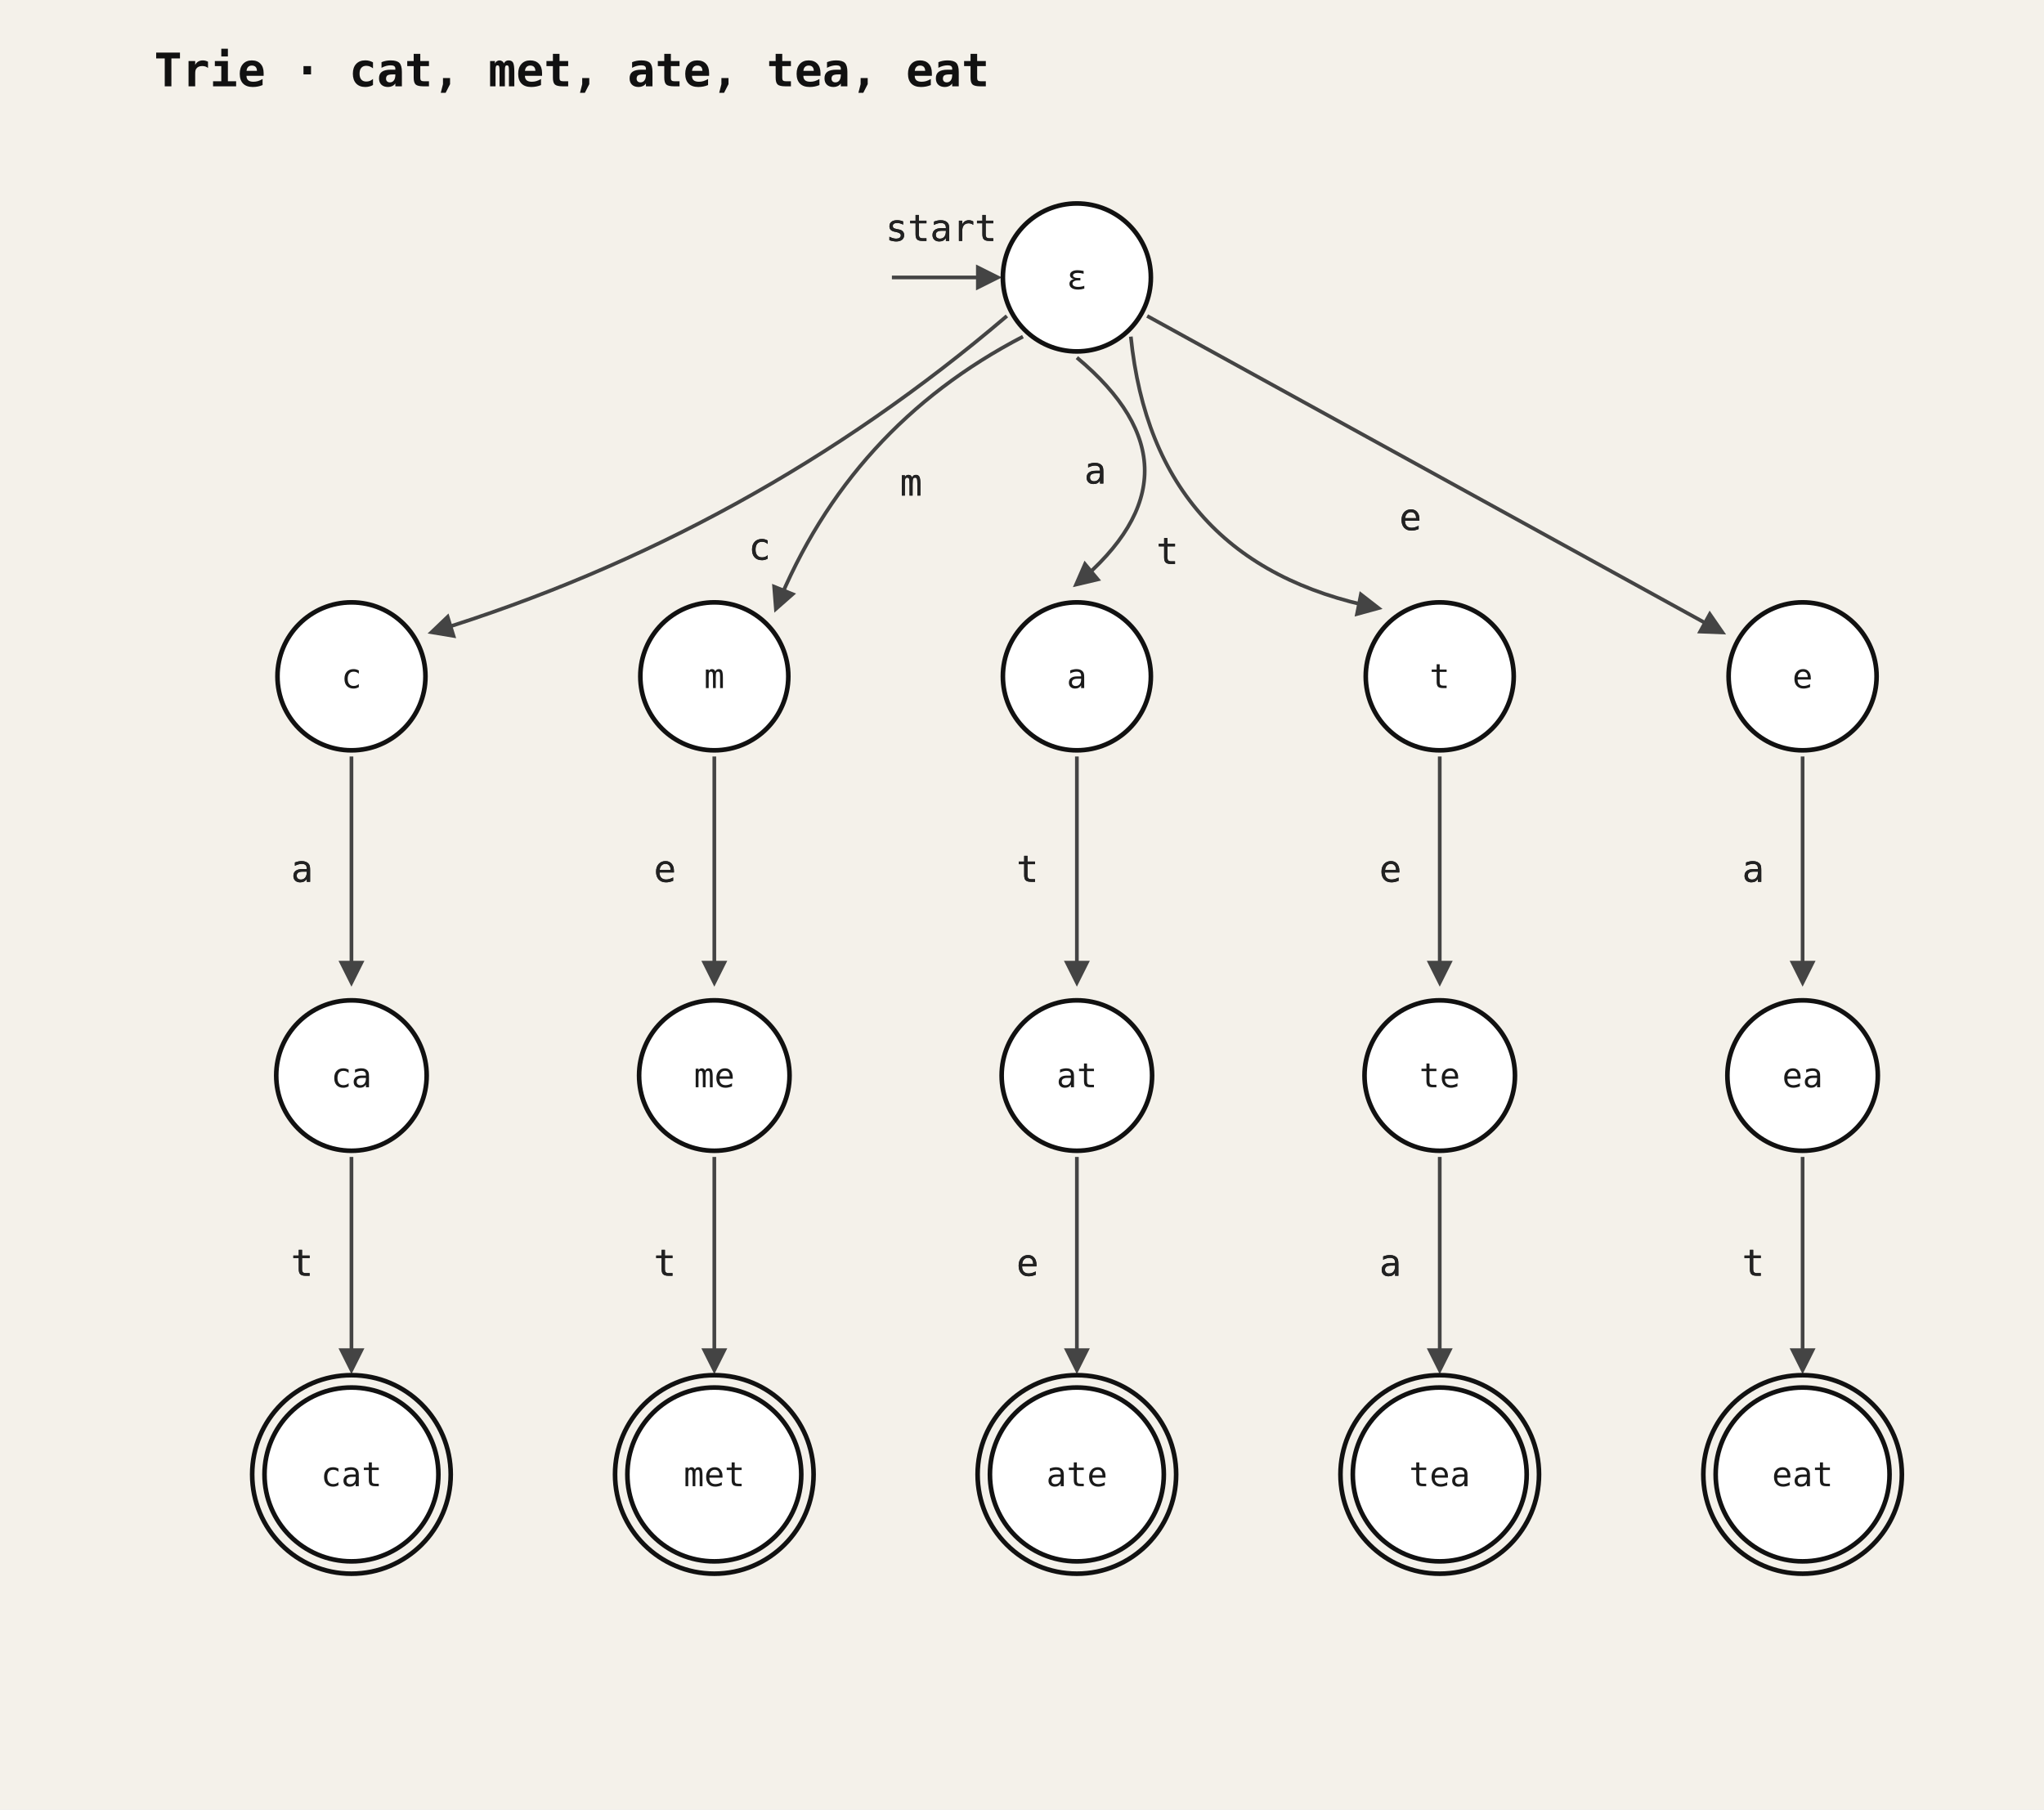
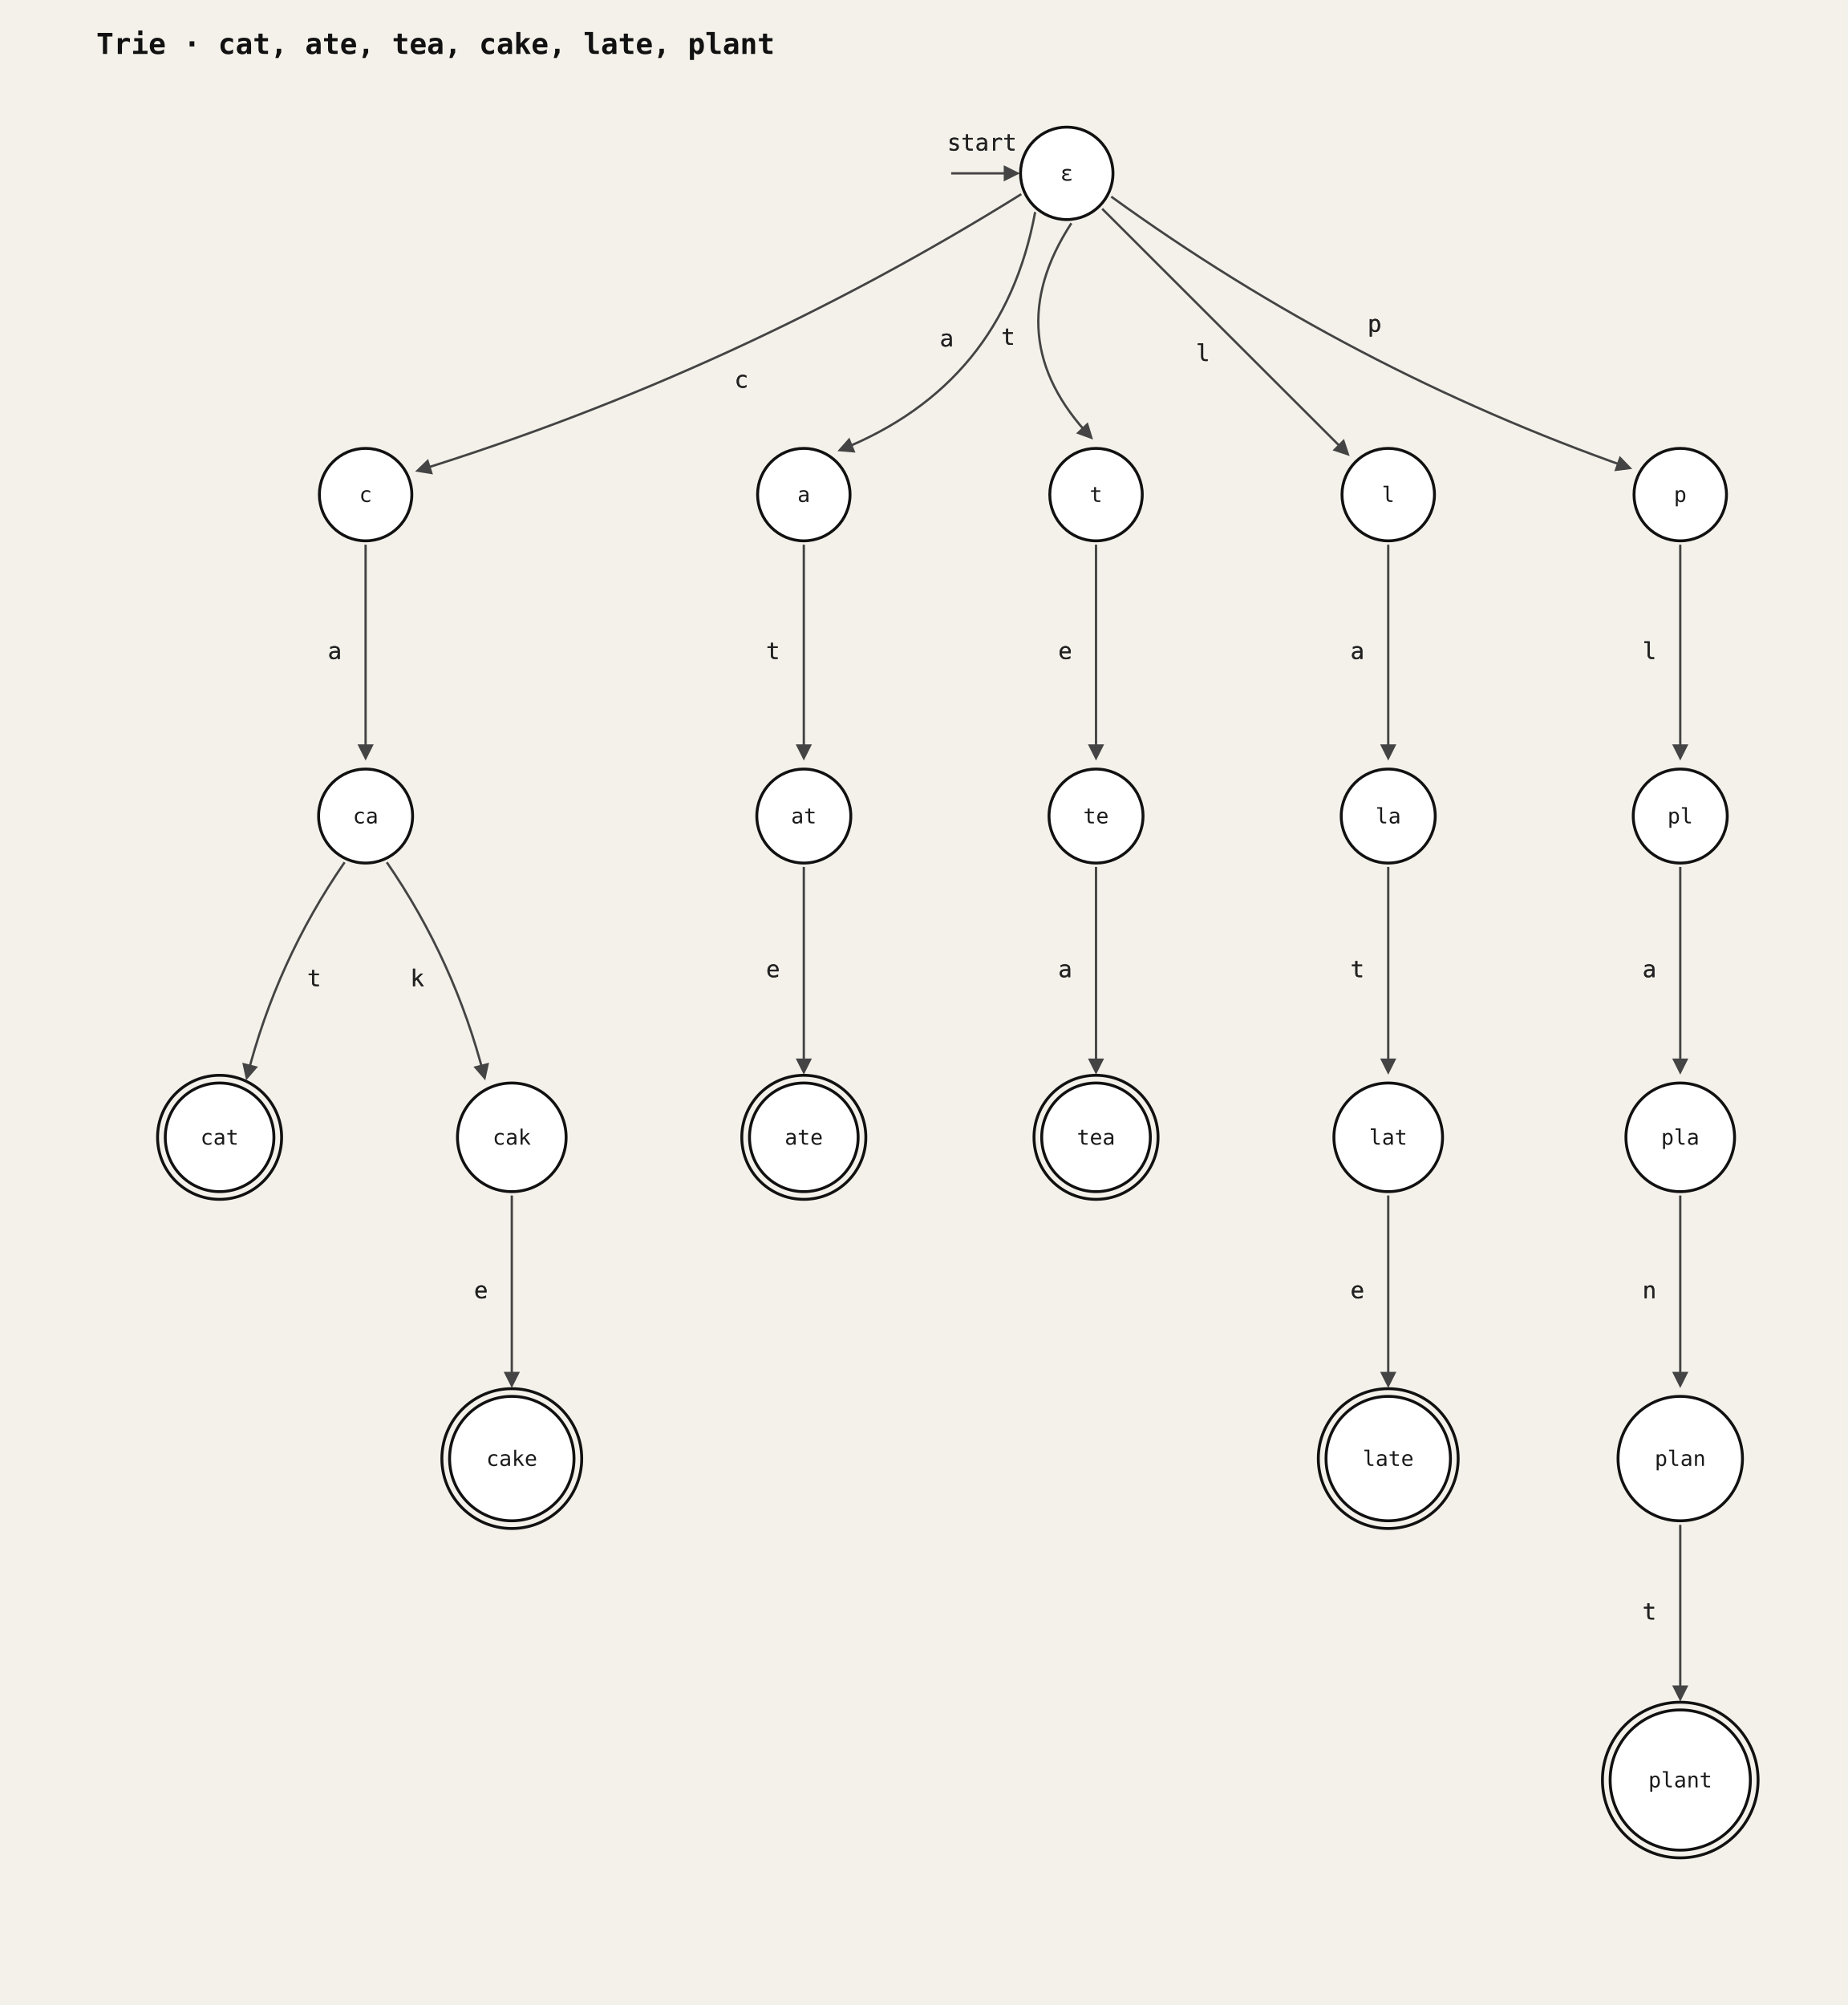
- <svg xmlns="http://www.w3.org/2000/svg" width="663" height="587" viewBox="0 0 663 587">
+ <svg xmlns="http://www.w3.org/2000/svg" width="959" height="1041" viewBox="0 0 959 1041">
  <style>text { font-family: ui-monospace, Consolas, monospace; font-size: 13px; fill: #111; }.edge-label { font-size: 12px; fill: #222; }.state-label { font-size: 11px; fill: #1a1a1a; }.title { font-size: 15px; font-weight: 600; fill: #111; }</style>
-   <rect x="0" y="0" width="663" height="587" fill="#f4f1ea" />
-   <text x="50" y="28" class="title">Trie · cat, met, ate, tea, eat</text>
+   <rect x="0" y="0" width="959" height="1041" fill="#f4f1ea" />
+   <text x="50" y="28" class="title">Trie · cat, ate, tea, cake, late, plant</text>
  <defs>
    <marker id="arrow" viewBox="0 0 10 10" refX="8" refY="5" markerWidth="7" markerHeight="7" orient="auto-start-reverse">
      <path d="M 0 0 L 10 5 L 0 10 z" fill="#444" />
    </marker>
  </defs>
-   <path d="M 349.3 116.0 Q 393.3 152.7 349.3 189.4" fill="none" stroke="#444" stroke-width="1.2" marker-end="url(#arrow)" />
-   <path d="M 326.6 102.5 Q 244.0 173.0 140.3 205.0" fill="none" stroke="#444" stroke-width="1.2" marker-end="url(#arrow)" />
-   <path d="M 372.1 102.5 L 558.4 205.0" fill="none" stroke="#444" stroke-width="1.2" marker-end="url(#arrow)" />
-   <path d="M 331.8 109.2 Q 275.6 138.4 251.8 197.2" fill="none" stroke="#444" stroke-width="1.2" marker-end="url(#arrow)" />
-   <path d="M 366.8 109.2 Q 374.3 182.8 446.8 197.2" fill="none" stroke="#444" stroke-width="1.2" marker-end="url(#arrow)" />
-   <path d="M 349.3 245.4 L 349.3 318.4" fill="none" stroke="#444" stroke-width="1.2" marker-end="url(#arrow)" />
-   <path d="M 114.0 245.4 L 114.0 318.4" fill="none" stroke="#444" stroke-width="1.2" marker-end="url(#arrow)" />
-   <path d="M 584.7 245.4 L 584.7 318.4" fill="none" stroke="#444" stroke-width="1.2" marker-end="url(#arrow)" />
-   <path d="M 231.7 245.4 L 231.7 318.4" fill="none" stroke="#444" stroke-width="1.2" marker-end="url(#arrow)" />
-   <path d="M 467.0 245.4 L 467.0 318.4" fill="none" stroke="#444" stroke-width="1.2" marker-end="url(#arrow)" />
-   <path d="M 349.3 375.3 L 349.3 444.1" fill="none" stroke="#444" stroke-width="1.2" marker-end="url(#arrow)" />
-   <path d="M 114.0 375.3 L 114.0 444.1" fill="none" stroke="#444" stroke-width="1.2" marker-end="url(#arrow)" />
-   <path d="M 584.7 375.3 L 584.7 444.1" fill="none" stroke="#444" stroke-width="1.2" marker-end="url(#arrow)" />
-   <path d="M 231.7 375.3 L 231.7 444.1" fill="none" stroke="#444" stroke-width="1.2" marker-end="url(#arrow)" />
-   <path d="M 467.0 375.3 L 467.0 444.1" fill="none" stroke="#444" stroke-width="1.2" marker-end="url(#arrow)" />
-   <line x1="289.3" y1="90.0" x2="323.3" y2="90.0" stroke="#444" stroke-width="1.2" marker-end="url(#arrow)" />
-   <circle cx="349.3" cy="90.0" r="24.0" fill="#ffffff" stroke="#111" stroke-width="1.5" />
-   <text x="349.3" y="90.0" text-anchor="middle" dominant-baseline="central" class="state-label" font-size="10px">ε</text>
-   <circle cx="349.3" cy="219.4" r="24.0" fill="#ffffff" stroke="#111" stroke-width="1.5" />
-   <text x="349.3" y="219.4" text-anchor="middle" dominant-baseline="central" class="state-label" font-size="10px">a</text>
-   <circle cx="114.0" cy="219.4" r="24.0" fill="#ffffff" stroke="#111" stroke-width="1.5" />
-   <text x="114.0" y="219.4" text-anchor="middle" dominant-baseline="central" class="state-label" font-size="10px">c</text>
-   <circle cx="584.7" cy="219.4" r="24.0" fill="#ffffff" stroke="#111" stroke-width="1.5" />
-   <text x="584.7" y="219.4" text-anchor="middle" dominant-baseline="central" class="state-label" font-size="10px">e</text>
-   <circle cx="231.7" cy="219.4" r="24.0" fill="#ffffff" stroke="#111" stroke-width="1.5" />
-   <text x="231.7" y="219.4" text-anchor="middle" dominant-baseline="central" class="state-label" font-size="10px">m</text>
-   <circle cx="467.0" cy="219.4" r="24.0" fill="#ffffff" stroke="#111" stroke-width="1.5" />
-   <text x="467.0" y="219.4" text-anchor="middle" dominant-baseline="central" class="state-label" font-size="10px">t</text>
-   <circle cx="349.3" cy="348.9" r="24.4" fill="#ffffff" stroke="#111" stroke-width="1.5" />
-   <text x="349.3" y="348.9" text-anchor="middle" dominant-baseline="central" class="state-label" font-size="10px">at</text>
-   <circle cx="114.0" cy="348.9" r="24.4" fill="#ffffff" stroke="#111" stroke-width="1.5" />
-   <text x="114.0" y="348.9" text-anchor="middle" dominant-baseline="central" class="state-label" font-size="10px">ca</text>
-   <circle cx="584.7" cy="348.9" r="24.4" fill="#ffffff" stroke="#111" stroke-width="1.5" />
-   <text x="584.7" y="348.9" text-anchor="middle" dominant-baseline="central" class="state-label" font-size="10px">ea</text>
-   <circle cx="231.7" cy="348.9" r="24.4" fill="#ffffff" stroke="#111" stroke-width="1.5" />
-   <text x="231.7" y="348.9" text-anchor="middle" dominant-baseline="central" class="state-label" font-size="10px">me</text>
-   <circle cx="467.0" cy="348.9" r="24.4" fill="#ffffff" stroke="#111" stroke-width="1.5" />
-   <text x="467.0" y="348.9" text-anchor="middle" dominant-baseline="central" class="state-label" font-size="10px">te</text>
-   <circle cx="349.3" cy="478.3" r="32.2" fill="none" stroke="#111" stroke-width="1.5" />
-   <circle cx="349.3" cy="478.3" r="28.2" fill="#ffffff" stroke="#111" stroke-width="1.5" />
-   <text x="349.3" y="478.3" text-anchor="middle" dominant-baseline="central" class="state-label" font-size="10px">ate</text>
-   <circle cx="114.0" cy="478.3" r="32.2" fill="none" stroke="#111" stroke-width="1.5" />
-   <circle cx="114.0" cy="478.3" r="28.2" fill="#ffffff" stroke="#111" stroke-width="1.5" />
-   <text x="114.0" y="478.3" text-anchor="middle" dominant-baseline="central" class="state-label" font-size="10px">cat</text>
-   <circle cx="584.7" cy="478.3" r="32.2" fill="none" stroke="#111" stroke-width="1.5" />
-   <circle cx="584.7" cy="478.3" r="28.2" fill="#ffffff" stroke="#111" stroke-width="1.5" />
-   <text x="584.7" y="478.3" text-anchor="middle" dominant-baseline="central" class="state-label" font-size="10px">eat</text>
-   <circle cx="231.7" cy="478.3" r="32.2" fill="none" stroke="#111" stroke-width="1.5" />
-   <circle cx="231.7" cy="478.3" r="28.2" fill="#ffffff" stroke="#111" stroke-width="1.5" />
-   <text x="231.7" y="478.3" text-anchor="middle" dominant-baseline="central" class="state-label" font-size="10px">met</text>
-   <circle cx="467.0" cy="478.3" r="32.2" fill="none" stroke="#111" stroke-width="1.5" />
-   <circle cx="467.0" cy="478.3" r="28.2" fill="#ffffff" stroke="#111" stroke-width="1.5" />
-   <text x="467.0" y="478.3" text-anchor="middle" dominant-baseline="central" class="state-label" font-size="10px">tea</text>
-   <text x="355.3" y="152.7" text-anchor="middle" dominant-baseline="central" class="edge-label" stroke="#f4f1ea" stroke-width="5" paint-order="stroke">a</text>
-   <text x="355.3" y="152.7" text-anchor="middle" dominant-baseline="central" class="edge-label">a</text>
-   <text x="246.4" y="177.4" text-anchor="middle" dominant-baseline="central" class="edge-label" stroke="#f4f1ea" stroke-width="5" paint-order="stroke">c</text>
-   <text x="246.4" y="177.4" text-anchor="middle" dominant-baseline="central" class="edge-label">c</text>
-   <text x="457.5" y="167.8" text-anchor="middle" dominant-baseline="central" class="edge-label" stroke="#f4f1ea" stroke-width="5" paint-order="stroke">e</text>
-   <text x="457.5" y="167.8" text-anchor="middle" dominant-baseline="central" class="edge-label">e</text>
-   <text x="295.5" y="156.6" text-anchor="middle" dominant-baseline="central" class="edge-label" stroke="#f4f1ea" stroke-width="5" paint-order="stroke">m</text>
-   <text x="295.5" y="156.6" text-anchor="middle" dominant-baseline="central" class="edge-label">m</text>
-   <text x="378.7" y="178.8" text-anchor="middle" dominant-baseline="central" class="edge-label" stroke="#f4f1ea" stroke-width="5" paint-order="stroke">t</text>
-   <text x="378.7" y="178.8" text-anchor="middle" dominant-baseline="central" class="edge-label">t</text>
-   <text x="333.3" y="281.9" text-anchor="middle" dominant-baseline="central" class="edge-label" stroke="#f4f1ea" stroke-width="5" paint-order="stroke">t</text>
-   <text x="333.3" y="281.9" text-anchor="middle" dominant-baseline="central" class="edge-label">t</text>
-   <text x="98.0" y="281.9" text-anchor="middle" dominant-baseline="central" class="edge-label" stroke="#f4f1ea" stroke-width="5" paint-order="stroke">a</text>
-   <text x="98.0" y="281.9" text-anchor="middle" dominant-baseline="central" class="edge-label">a</text>
-   <text x="568.7" y="281.9" text-anchor="middle" dominant-baseline="central" class="edge-label" stroke="#f4f1ea" stroke-width="5" paint-order="stroke">a</text>
-   <text x="568.7" y="281.9" text-anchor="middle" dominant-baseline="central" class="edge-label">a</text>
-   <text x="215.7" y="281.9" text-anchor="middle" dominant-baseline="central" class="edge-label" stroke="#f4f1ea" stroke-width="5" paint-order="stroke">e</text>
-   <text x="215.7" y="281.9" text-anchor="middle" dominant-baseline="central" class="edge-label">e</text>
-   <text x="451.0" y="281.9" text-anchor="middle" dominant-baseline="central" class="edge-label" stroke="#f4f1ea" stroke-width="5" paint-order="stroke">e</text>
-   <text x="451.0" y="281.9" text-anchor="middle" dominant-baseline="central" class="edge-label">e</text>
-   <text x="333.3" y="409.7" text-anchor="middle" dominant-baseline="central" class="edge-label" stroke="#f4f1ea" stroke-width="5" paint-order="stroke">e</text>
-   <text x="333.3" y="409.7" text-anchor="middle" dominant-baseline="central" class="edge-label">e</text>
-   <text x="98.0" y="409.7" text-anchor="middle" dominant-baseline="central" class="edge-label" stroke="#f4f1ea" stroke-width="5" paint-order="stroke">t</text>
-   <text x="98.0" y="409.7" text-anchor="middle" dominant-baseline="central" class="edge-label">t</text>
-   <text x="568.7" y="409.7" text-anchor="middle" dominant-baseline="central" class="edge-label" stroke="#f4f1ea" stroke-width="5" paint-order="stroke">t</text>
-   <text x="568.7" y="409.7" text-anchor="middle" dominant-baseline="central" class="edge-label">t</text>
-   <text x="215.7" y="409.7" text-anchor="middle" dominant-baseline="central" class="edge-label" stroke="#f4f1ea" stroke-width="5" paint-order="stroke">t</text>
-   <text x="215.7" y="409.7" text-anchor="middle" dominant-baseline="central" class="edge-label">t</text>
-   <text x="451.0" y="409.7" text-anchor="middle" dominant-baseline="central" class="edge-label" stroke="#f4f1ea" stroke-width="5" paint-order="stroke">a</text>
-   <text x="451.0" y="409.7" text-anchor="middle" dominant-baseline="central" class="edge-label">a</text>
-   <text x="305.3" y="74.0" text-anchor="middle" dominant-baseline="central" class="edge-label" stroke="#f4f1ea" stroke-width="5" paint-order="stroke">start</text>
-   <text x="305.3" y="74.0" text-anchor="middle" dominant-baseline="central" class="edge-label">start</text>
+   <path d="M 537.4 110.1 Q 520.9 199.7 436.3 233.6" fill="none" stroke="#444" stroke-width="1.2" marker-end="url(#arrow)" />
+   <path d="M 530.2 100.8 Q 382.8 192.6 217.1 244.3" fill="none" stroke="#444" stroke-width="1.2" marker-end="url(#arrow)" />
+   <path d="M 572.2 108.4 L 699.5 235.6" fill="none" stroke="#444" stroke-width="1.2" marker-end="url(#arrow)" />
+   <path d="M 576.9 102.1 Q 701.1 192.0 845.8 242.9" fill="none" stroke="#444" stroke-width="1.2" marker-end="url(#arrow)" />
+   <path d="M 556.2 115.9 Q 517.4 175.4 566.3 227.0" fill="none" stroke="#444" stroke-width="1.2" marker-end="url(#arrow)" />
+   <path d="M 417.3 282.8 L 417.3 393.2" fill="none" stroke="#444" stroke-width="1.2" marker-end="url(#arrow)" />
+   <path d="M 189.8 282.8 L 189.8 393.2" fill="none" stroke="#444" stroke-width="1.2" marker-end="url(#arrow)" />
+   <path d="M 720.7 282.8 L 720.7 393.2" fill="none" stroke="#444" stroke-width="1.2" marker-end="url(#arrow)" />
+   <path d="M 872.3 282.8 L 872.3 393.2" fill="none" stroke="#444" stroke-width="1.2" marker-end="url(#arrow)" />
+   <path d="M 569.0 282.8 L 569.0 393.2" fill="none" stroke="#444" stroke-width="1.2" marker-end="url(#arrow)" />
+   <path d="M 417.3 450.1 L 417.3 556.3" fill="none" stroke="#444" stroke-width="1.2" marker-end="url(#arrow)" />
+   <path d="M 200.8 447.7 Q 236.1 499.0 251.5 559.3" fill="none" stroke="#444" stroke-width="1.2" marker-end="url(#arrow)" />
+   <path d="M 178.9 447.7 Q 143.5 499.0 128.2 559.3" fill="none" stroke="#444" stroke-width="1.2" marker-end="url(#arrow)" />
+   <path d="M 720.7 450.1 L 720.7 556.3" fill="none" stroke="#444" stroke-width="1.2" marker-end="url(#arrow)" />
+   <path d="M 872.3 450.1 L 872.3 556.3" fill="none" stroke="#444" stroke-width="1.2" marker-end="url(#arrow)" />
+   <path d="M 569.0 450.1 L 569.0 556.3" fill="none" stroke="#444" stroke-width="1.2" marker-end="url(#arrow)" />
+   <path d="M 265.7 620.7 L 265.7 719.0" fill="none" stroke="#444" stroke-width="1.2" marker-end="url(#arrow)" />
+   <path d="M 720.7 620.7 L 720.7 719.0" fill="none" stroke="#444" stroke-width="1.2" marker-end="url(#arrow)" />
+   <path d="M 872.3 620.7 L 872.3 719.0" fill="none" stroke="#444" stroke-width="1.2" marker-end="url(#arrow)" />
+   <path d="M 872.3 791.7 L 872.3 881.8" fill="none" stroke="#444" stroke-width="1.2" marker-end="url(#arrow)" />
+   <line x1="493.8" y1="90.0" x2="527.8" y2="90.0" stroke="#444" stroke-width="1.2" marker-end="url(#arrow)" />
+   <circle cx="553.8" cy="90.0" r="24.0" fill="#ffffff" stroke="#111" stroke-width="1.5" />
+   <text x="553.8" y="90.0" text-anchor="middle" dominant-baseline="central" class="state-label" font-size="10px">ε</text>
+   <circle cx="417.3" cy="256.8" r="24.0" fill="#ffffff" stroke="#111" stroke-width="1.5" />
+   <text x="417.3" y="256.8" text-anchor="middle" dominant-baseline="central" class="state-label" font-size="10px">a</text>
+   <circle cx="189.8" cy="256.8" r="24.0" fill="#ffffff" stroke="#111" stroke-width="1.5" />
+   <text x="189.8" y="256.8" text-anchor="middle" dominant-baseline="central" class="state-label" font-size="10px">c</text>
+   <circle cx="720.7" cy="256.8" r="24.0" fill="#ffffff" stroke="#111" stroke-width="1.5" />
+   <text x="720.7" y="256.8" text-anchor="middle" dominant-baseline="central" class="state-label" font-size="10px">l</text>
+   <circle cx="872.3" cy="256.8" r="24.0" fill="#ffffff" stroke="#111" stroke-width="1.5" />
+   <text x="872.3" y="256.8" text-anchor="middle" dominant-baseline="central" class="state-label" font-size="10px">p</text>
+   <circle cx="569.0" cy="256.8" r="24.0" fill="#ffffff" stroke="#111" stroke-width="1.5" />
+   <text x="569.0" y="256.8" text-anchor="middle" dominant-baseline="central" class="state-label" font-size="10px">t</text>
+   <circle cx="417.3" cy="423.7" r="24.4" fill="#ffffff" stroke="#111" stroke-width="1.5" />
+   <text x="417.3" y="423.7" text-anchor="middle" dominant-baseline="central" class="state-label" font-size="10px">at</text>
+   <circle cx="189.8" cy="423.7" r="24.4" fill="#ffffff" stroke="#111" stroke-width="1.5" />
+   <text x="189.8" y="423.7" text-anchor="middle" dominant-baseline="central" class="state-label" font-size="10px">ca</text>
+   <circle cx="720.7" cy="423.7" r="24.4" fill="#ffffff" stroke="#111" stroke-width="1.5" />
+   <text x="720.7" y="423.7" text-anchor="middle" dominant-baseline="central" class="state-label" font-size="10px">la</text>
+   <circle cx="872.3" cy="423.7" r="24.4" fill="#ffffff" stroke="#111" stroke-width="1.5" />
+   <text x="872.3" y="423.7" text-anchor="middle" dominant-baseline="central" class="state-label" font-size="10px">pl</text>
+   <circle cx="569.0" cy="423.7" r="24.4" fill="#ffffff" stroke="#111" stroke-width="1.5" />
+   <text x="569.0" y="423.7" text-anchor="middle" dominant-baseline="central" class="state-label" font-size="10px">te</text>
+   <circle cx="417.3" cy="590.5" r="32.2" fill="none" stroke="#111" stroke-width="1.5" />
+   <circle cx="417.3" cy="590.5" r="28.2" fill="#ffffff" stroke="#111" stroke-width="1.5" />
+   <text x="417.3" y="590.5" text-anchor="middle" dominant-baseline="central" class="state-label" font-size="10px">ate</text>
+   <circle cx="265.7" cy="590.5" r="28.2" fill="#ffffff" stroke="#111" stroke-width="1.5" />
+   <text x="265.7" y="590.5" text-anchor="middle" dominant-baseline="central" class="state-label" font-size="10px">cak</text>
+   <circle cx="114.0" cy="590.5" r="32.2" fill="none" stroke="#111" stroke-width="1.5" />
+   <circle cx="114.0" cy="590.5" r="28.2" fill="#ffffff" stroke="#111" stroke-width="1.5" />
+   <text x="114.0" y="590.5" text-anchor="middle" dominant-baseline="central" class="state-label" font-size="10px">cat</text>
+   <circle cx="720.7" cy="590.5" r="28.2" fill="#ffffff" stroke="#111" stroke-width="1.5" />
+   <text x="720.7" y="590.5" text-anchor="middle" dominant-baseline="central" class="state-label" font-size="10px">lat</text>
+   <circle cx="872.3" cy="590.5" r="28.2" fill="#ffffff" stroke="#111" stroke-width="1.5" />
+   <text x="872.3" y="590.5" text-anchor="middle" dominant-baseline="central" class="state-label" font-size="10px">pla</text>
+   <circle cx="569.0" cy="590.5" r="32.2" fill="none" stroke="#111" stroke-width="1.5" />
+   <circle cx="569.0" cy="590.5" r="28.2" fill="#ffffff" stroke="#111" stroke-width="1.5" />
+   <text x="569.0" y="590.5" text-anchor="middle" dominant-baseline="central" class="state-label" font-size="10px">tea</text>
+   <circle cx="265.7" cy="757.3" r="36.3" fill="none" stroke="#111" stroke-width="1.5" />
+   <circle cx="265.7" cy="757.3" r="32.3" fill="#ffffff" stroke="#111" stroke-width="1.5" />
+   <text x="265.7" y="757.3" text-anchor="middle" dominant-baseline="central" class="state-label" font-size="10px">cake</text>
+   <circle cx="720.7" cy="757.3" r="36.3" fill="none" stroke="#111" stroke-width="1.5" />
+   <circle cx="720.7" cy="757.3" r="32.3" fill="#ffffff" stroke="#111" stroke-width="1.5" />
+   <text x="720.7" y="757.3" text-anchor="middle" dominant-baseline="central" class="state-label" font-size="10px">late</text>
+   <circle cx="872.3" cy="757.3" r="32.3" fill="#ffffff" stroke="#111" stroke-width="1.5" />
+   <text x="872.3" y="757.3" text-anchor="middle" dominant-baseline="central" class="state-label" font-size="10px">plan</text>
+   <circle cx="872.3" cy="924.2" r="40.4" fill="none" stroke="#111" stroke-width="1.5" />
+   <circle cx="872.3" cy="924.2" r="36.4" fill="#ffffff" stroke="#111" stroke-width="1.5" />
+   <text x="872.3" y="924.2" text-anchor="middle" dominant-baseline="central" class="state-label" font-size="10px">plant</text>
+   <text x="491.5" y="175.7" text-anchor="middle" dominant-baseline="central" class="edge-label" stroke="#f4f1ea" stroke-width="5" paint-order="stroke">a</text>
+   <text x="491.5" y="175.7" text-anchor="middle" dominant-baseline="central" class="edge-label">a</text>
+   <text x="384.9" y="197.1" text-anchor="middle" dominant-baseline="central" class="edge-label" stroke="#f4f1ea" stroke-width="5" paint-order="stroke">c</text>
+   <text x="384.9" y="197.1" text-anchor="middle" dominant-baseline="central" class="edge-label">c</text>
+   <text x="624.5" y="183.3" text-anchor="middle" dominant-baseline="central" class="edge-label" stroke="#f4f1ea" stroke-width="5" paint-order="stroke">l</text>
+   <text x="624.5" y="183.3" text-anchor="middle" dominant-baseline="central" class="edge-label">l</text>
+   <text x="713.6" y="168.1" text-anchor="middle" dominant-baseline="central" class="edge-label" stroke="#f4f1ea" stroke-width="5" paint-order="stroke">p</text>
+   <text x="713.6" y="168.1" text-anchor="middle" dominant-baseline="central" class="edge-label">p</text>
+   <text x="523.4" y="174.9" text-anchor="middle" dominant-baseline="central" class="edge-label" stroke="#f4f1ea" stroke-width="5" paint-order="stroke">t</text>
+   <text x="523.4" y="174.9" text-anchor="middle" dominant-baseline="central" class="edge-label">t</text>
+   <text x="401.3" y="338.0" text-anchor="middle" dominant-baseline="central" class="edge-label" stroke="#f4f1ea" stroke-width="5" paint-order="stroke">t</text>
+   <text x="401.3" y="338.0" text-anchor="middle" dominant-baseline="central" class="edge-label">t</text>
+   <text x="173.8" y="338.0" text-anchor="middle" dominant-baseline="central" class="edge-label" stroke="#f4f1ea" stroke-width="5" paint-order="stroke">a</text>
+   <text x="173.8" y="338.0" text-anchor="middle" dominant-baseline="central" class="edge-label">a</text>
+   <text x="704.7" y="338.0" text-anchor="middle" dominant-baseline="central" class="edge-label" stroke="#f4f1ea" stroke-width="5" paint-order="stroke">a</text>
+   <text x="704.7" y="338.0" text-anchor="middle" dominant-baseline="central" class="edge-label">a</text>
+   <text x="856.3" y="338.0" text-anchor="middle" dominant-baseline="central" class="edge-label" stroke="#f4f1ea" stroke-width="5" paint-order="stroke">l</text>
+   <text x="856.3" y="338.0" text-anchor="middle" dominant-baseline="central" class="edge-label">l</text>
+   <text x="553.0" y="338.0" text-anchor="middle" dominant-baseline="central" class="edge-label" stroke="#f4f1ea" stroke-width="5" paint-order="stroke">e</text>
+   <text x="553.0" y="338.0" text-anchor="middle" dominant-baseline="central" class="edge-label">e</text>
+   <text x="401.3" y="503.2" text-anchor="middle" dominant-baseline="central" class="edge-label" stroke="#f4f1ea" stroke-width="5" paint-order="stroke">e</text>
+   <text x="401.3" y="503.2" text-anchor="middle" dominant-baseline="central" class="edge-label">e</text>
+   <text x="216.6" y="507.9" text-anchor="middle" dominant-baseline="central" class="edge-label" stroke="#f4f1ea" stroke-width="5" paint-order="stroke">k</text>
+   <text x="216.6" y="507.9" text-anchor="middle" dominant-baseline="central" class="edge-label">k</text>
+   <text x="163.1" y="507.9" text-anchor="middle" dominant-baseline="central" class="edge-label" stroke="#f4f1ea" stroke-width="5" paint-order="stroke">t</text>
+   <text x="163.1" y="507.9" text-anchor="middle" dominant-baseline="central" class="edge-label">t</text>
+   <text x="704.7" y="503.2" text-anchor="middle" dominant-baseline="central" class="edge-label" stroke="#f4f1ea" stroke-width="5" paint-order="stroke">t</text>
+   <text x="704.7" y="503.2" text-anchor="middle" dominant-baseline="central" class="edge-label">t</text>
+   <text x="856.3" y="503.2" text-anchor="middle" dominant-baseline="central" class="edge-label" stroke="#f4f1ea" stroke-width="5" paint-order="stroke">a</text>
+   <text x="856.3" y="503.2" text-anchor="middle" dominant-baseline="central" class="edge-label">a</text>
+   <text x="553.0" y="503.2" text-anchor="middle" dominant-baseline="central" class="edge-label" stroke="#f4f1ea" stroke-width="5" paint-order="stroke">a</text>
+   <text x="553.0" y="503.2" text-anchor="middle" dominant-baseline="central" class="edge-label">a</text>
+   <text x="249.7" y="669.9" text-anchor="middle" dominant-baseline="central" class="edge-label" stroke="#f4f1ea" stroke-width="5" paint-order="stroke">e</text>
+   <text x="249.7" y="669.9" text-anchor="middle" dominant-baseline="central" class="edge-label">e</text>
+   <text x="704.7" y="669.9" text-anchor="middle" dominant-baseline="central" class="edge-label" stroke="#f4f1ea" stroke-width="5" paint-order="stroke">e</text>
+   <text x="704.7" y="669.9" text-anchor="middle" dominant-baseline="central" class="edge-label">e</text>
+   <text x="856.3" y="669.9" text-anchor="middle" dominant-baseline="central" class="edge-label" stroke="#f4f1ea" stroke-width="5" paint-order="stroke">n</text>
+   <text x="856.3" y="669.9" text-anchor="middle" dominant-baseline="central" class="edge-label">n</text>
+   <text x="856.3" y="836.7" text-anchor="middle" dominant-baseline="central" class="edge-label" stroke="#f4f1ea" stroke-width="5" paint-order="stroke">t</text>
+   <text x="856.3" y="836.7" text-anchor="middle" dominant-baseline="central" class="edge-label">t</text>
+   <text x="509.8" y="74.0" text-anchor="middle" dominant-baseline="central" class="edge-label" stroke="#f4f1ea" stroke-width="5" paint-order="stroke">start</text>
+   <text x="509.8" y="74.0" text-anchor="middle" dominant-baseline="central" class="edge-label">start</text>
</svg>
